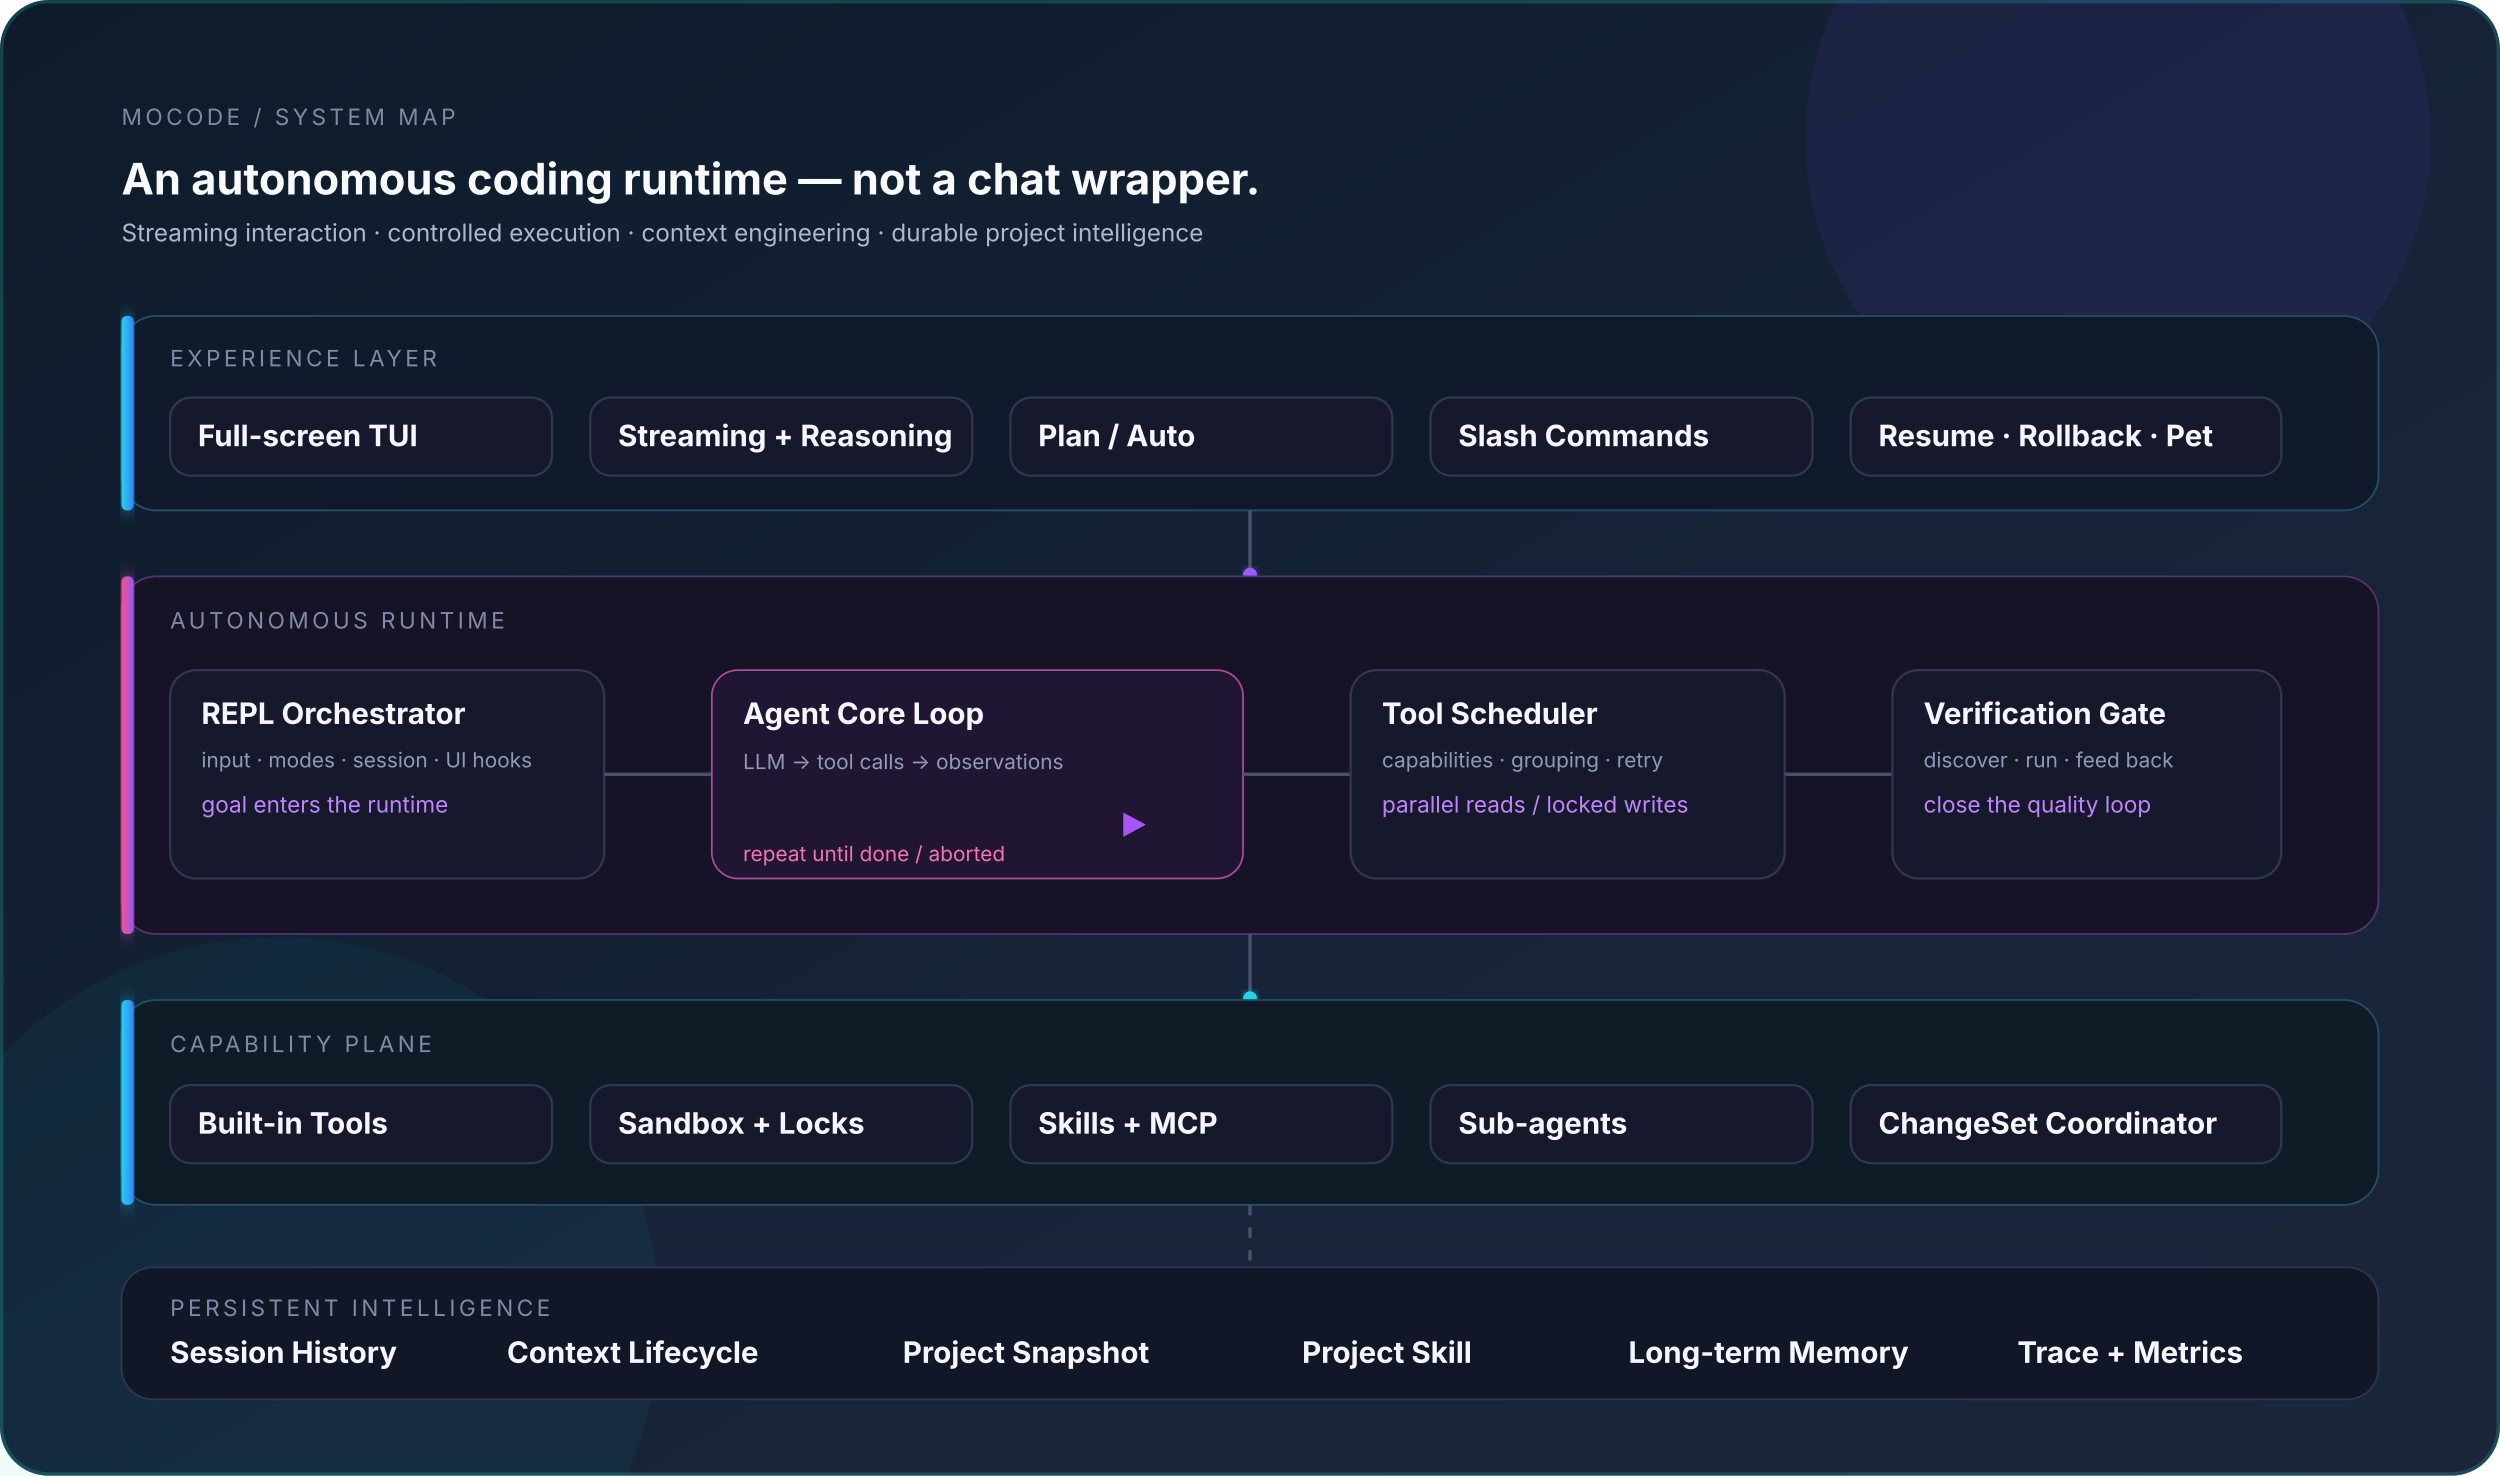
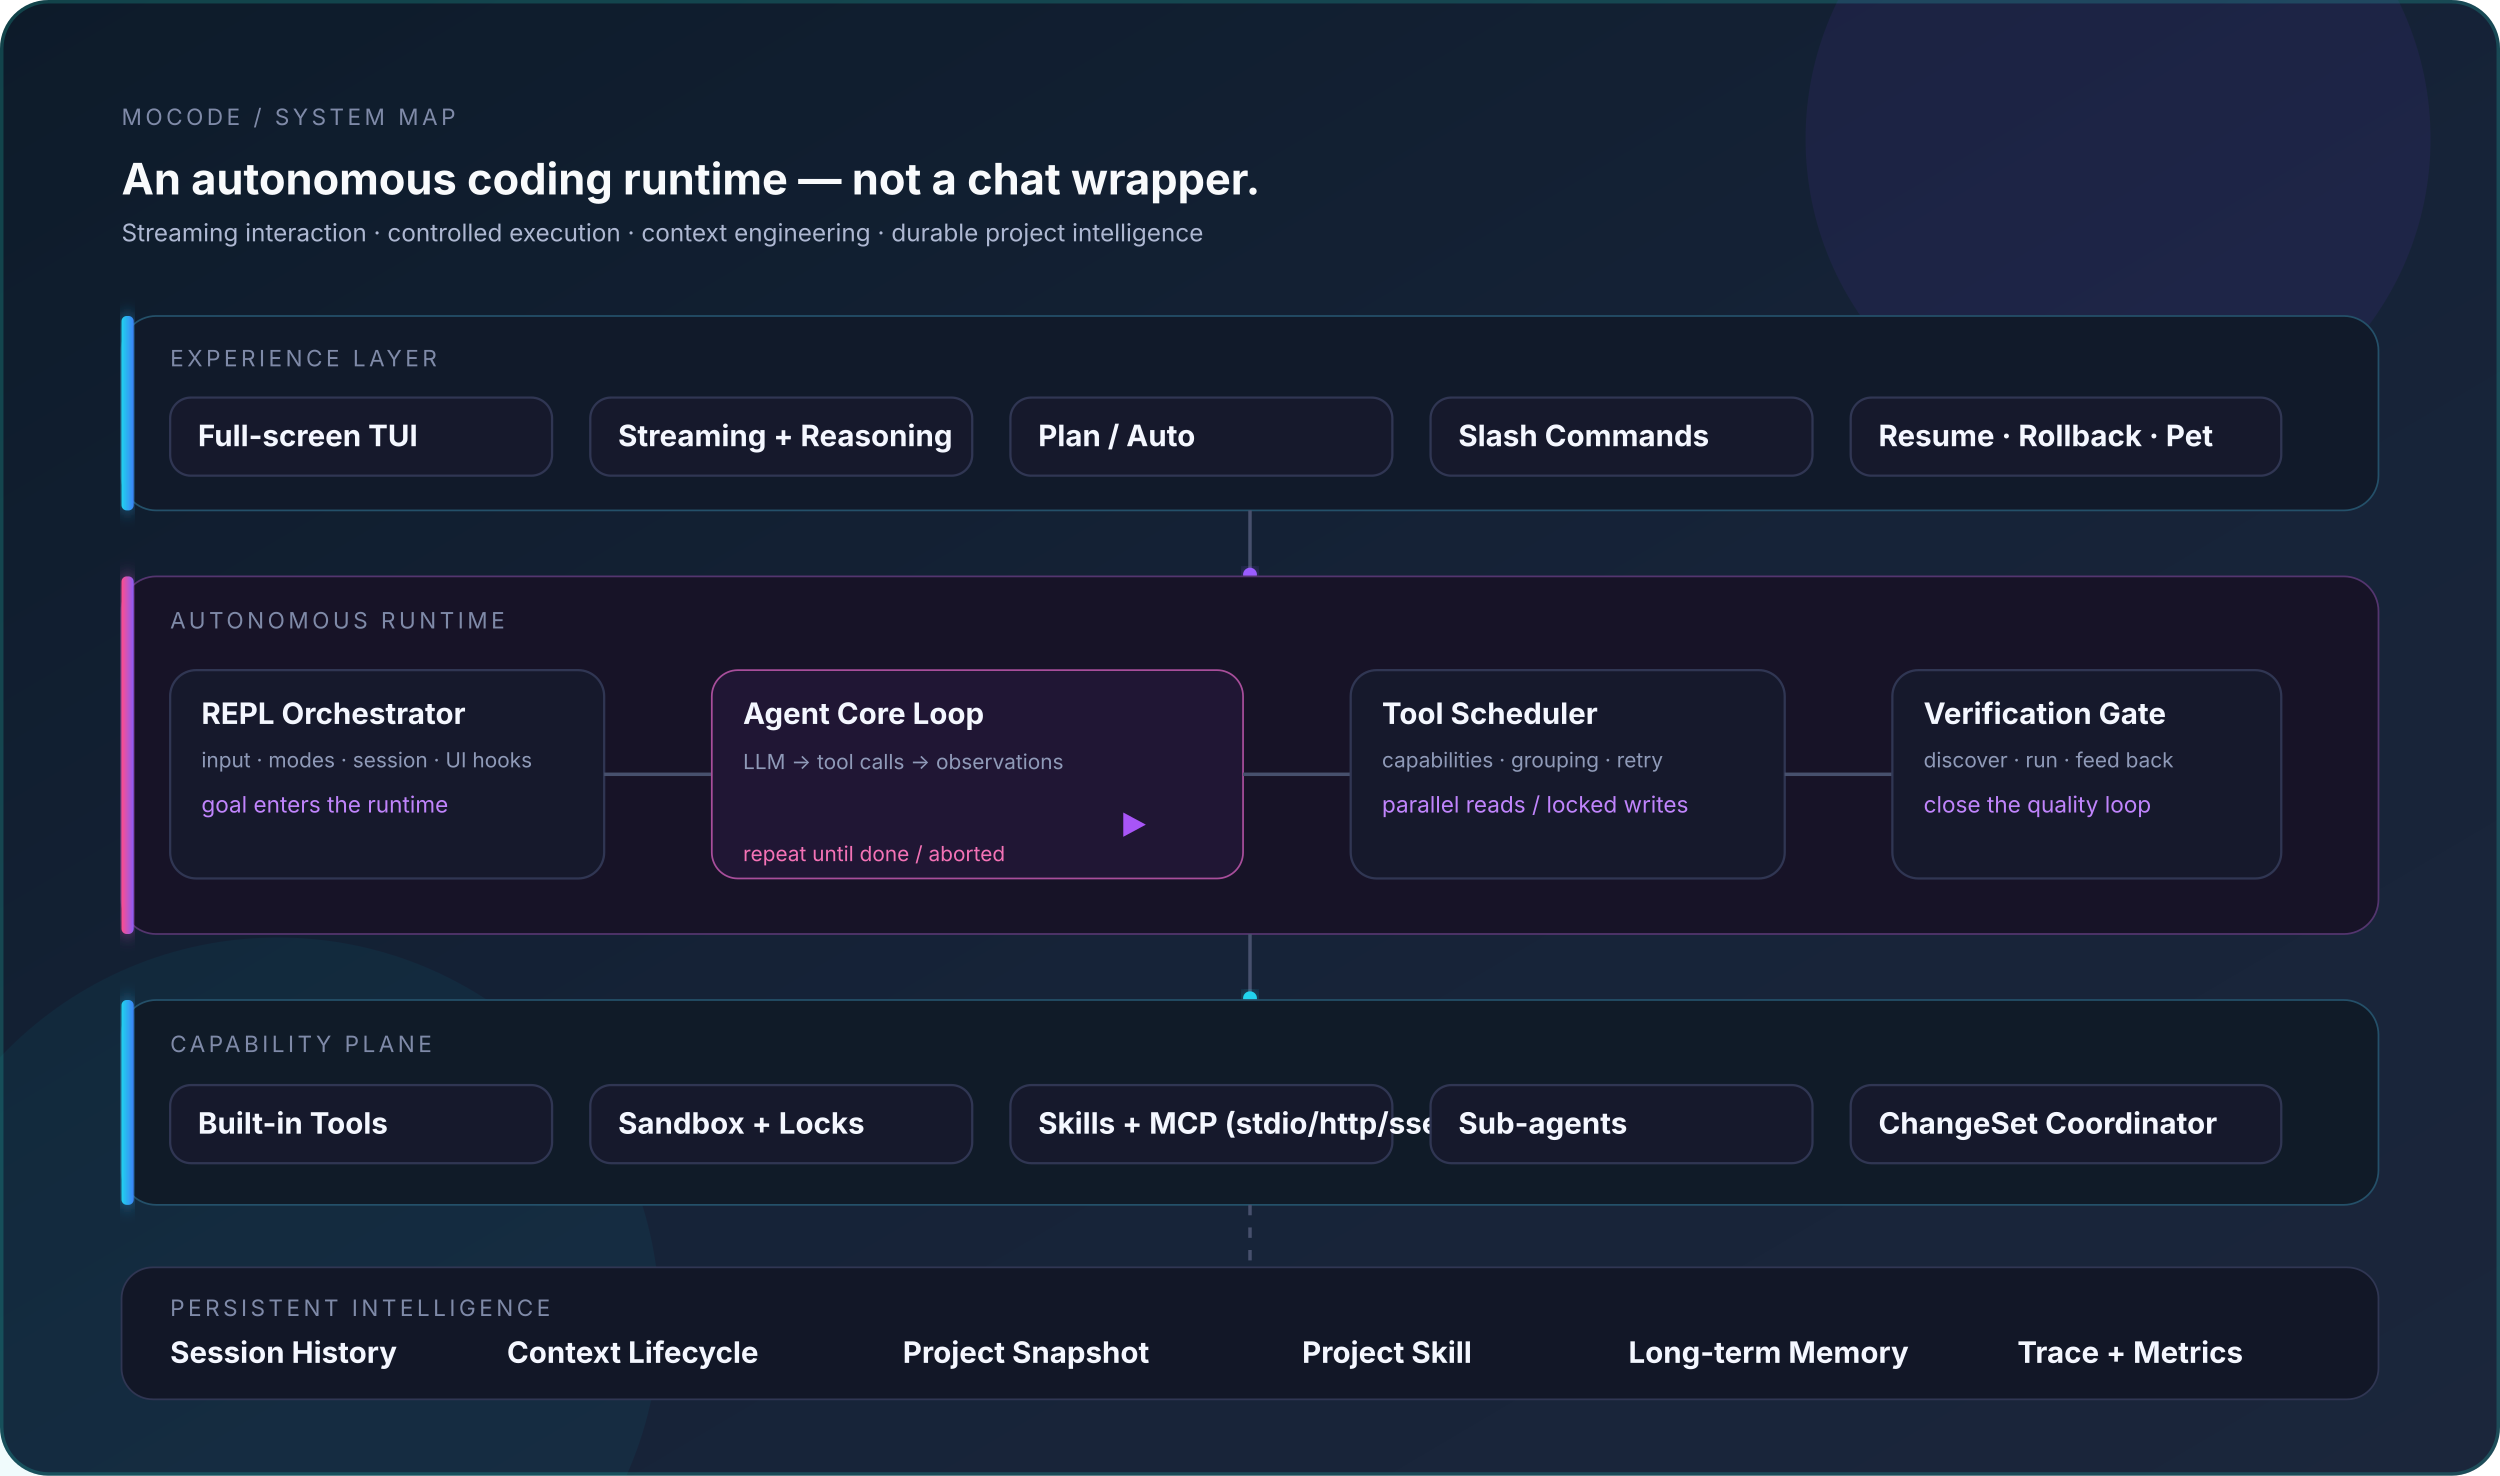
<svg xmlns="http://www.w3.org/2000/svg" width="1440" height="850" viewBox="0 0 1440 850" role="img" aria-labelledby="title desc">
  <defs>
    <linearGradient id="bg" x2="1" y2="1">
      <stop stop-color="#0d1b2a" />
      <stop offset=".55" stop-color="#162338" />
      <stop offset="1" stop-color="#1b263b" />
    </linearGradient>
    <linearGradient id="hot" x2="1">
      <stop stop-color="#ff4d8d" />
      <stop offset="1" stop-color="#8b5cf6" />
    </linearGradient>
    <linearGradient id="cool" x2="1">
      <stop stop-color="#22d3ee" />
      <stop offset="1" stop-color="#3b82f6" />
    </linearGradient>
    <filter id="glow">
      <feGaussianBlur stdDeviation="5" result="b" />
      <feMerge>
        <feMergeNode in="b" />
        <feMergeNode in="SourceGraphic" />
      </feMerge>
    </filter>
    <style>text{font-family:Inter,Segoe UI,Arial,sans-serif}.label{fill:#7f8aa8;font-size:13px;letter-spacing:2px}.title{fill:#f8fafc;font-size:25px;font-weight:700}.sub{fill:#aeb8d2;font-size:14px}.node{fill:#16192c;stroke:#303653;stroke-width:1.3}.nodeTitle{fill:#f4f7ff;font-size:17px;font-weight:650}.nodeSub{fill:#8f9ab8;font-size:12px}.wire{fill:none;stroke:#47506d;stroke-width:2}.dash{stroke-dasharray:6 7}</style>
  </defs>
  <rect width="1440" height="850" rx="28" fill="url(#bg)" />
  <rect x="1" y="1" width="1438" height="848" rx="27" fill="none" stroke="#2afadf" stroke-opacity="0.18" stroke-width="2" />
  <circle cx="1220" cy="80" r="180" fill="#7c3aed" opacity=".08" />
  <circle cx="160" cy="760" r="220" fill="#06b6d4" opacity=".06" />
  <text x="70" y="72" class="label">MOCODE / SYSTEM MAP</text>
  <text x="70" y="112" class="title">An autonomous coding runtime — not a chat wrapper.</text>
  <text x="70" y="139" class="sub">Streaming interaction · controlled execution · context engineering · durable project intelligence</text>
  <g transform="translate(70 182)">
    <rect width="1300" height="112" rx="20" fill="#111a2a" stroke="#245069" />
    <rect width="7" height="112" rx="3" fill="url(#cool)" filter="url(#glow)" />
    <text x="28" y="29" class="label">EXPERIENCE LAYER</text>
    <g transform="translate(28 47)">
      <rect class="node" width="220" height="45" rx="12" />
      <text x="16" y="28" class="nodeTitle">Full-screen TUI</text>
    </g>
    <g transform="translate(270 47)">
      <rect class="node" width="220" height="45" rx="12" />
      <text x="16" y="28" class="nodeTitle">Streaming + Reasoning</text>
    </g>
    <g transform="translate(512 47)">
      <rect class="node" width="220" height="45" rx="12" />
      <text x="16" y="28" class="nodeTitle">Plan / Auto</text>
    </g>
    <g transform="translate(754 47)">
      <rect class="node" width="220" height="45" rx="12" />
      <text x="16" y="28" class="nodeTitle">Slash Commands</text>
    </g>
    <g transform="translate(996 47)">
      <rect class="node" width="248" height="45" rx="12" />
      <text x="16" y="28" class="nodeTitle">Resume · Rollback · Pet</text>
    </g>
  </g>
  <path d="M720 294v37" class="wire" />
  <circle cx="720" cy="331" r="4" fill="#9b5cff" filter="url(#glow)" />
  <g transform="translate(70 332)">
    <rect width="1300" height="206" rx="20" fill="#171327" stroke="#54356f" />
    <rect width="7" height="206" rx="3" fill="url(#hot)" filter="url(#glow)" />
    <text x="28" y="30" class="label">AUTONOMOUS RUNTIME</text>
    <g transform="translate(28 54)">
      <rect class="node" width="250" height="120" rx="15" stroke="#734190" />
      <text x="18" y="31" class="nodeTitle">REPL Orchestrator</text>
      <text x="18" y="56" class="nodeSub">input · modes · session · UI hooks</text>
      <text x="18" y="82" fill="#c084fc" font-size="13">goal enters the runtime</text>
    </g>
    <path d="M278 114h62" class="wire" />
    <g transform="translate(340 54)">
      <rect width="306" height="120" rx="15" fill="#201634" stroke="#a84e9b" />
      <text x="18" y="31" class="nodeTitle">Agent Core Loop</text>
      <text x="18" y="57" class="nodeSub">LLM → tool calls → observations</text>
      <path d="M45 89h195" stroke="url(#hot)" stroke-width="3" />
      <path d="M237 82l13 7-13 7" fill="#a855f7" />
      <text x="18" y="110" fill="#f472b6" font-size="12">repeat until done / aborted</text>
    </g>
    <path d="M646 114h62" class="wire" />
    <g transform="translate(708 54)">
      <rect class="node" width="250" height="120" rx="15" stroke="#734190" />
      <text x="18" y="31" class="nodeTitle">Tool Scheduler</text>
      <text x="18" y="56" class="nodeSub">capabilities · grouping · retry</text>
      <text x="18" y="82" fill="#c084fc" font-size="13">parallel reads / locked writes</text>
    </g>
    <path d="M958 114h62" class="wire" />
    <g transform="translate(1020 54)">
      <rect class="node" width="224" height="120" rx="15" stroke="#734190" />
      <text x="18" y="31" class="nodeTitle">Verification Gate</text>
      <text x="18" y="56" class="nodeSub">discover · run · feed back</text>
      <text x="18" y="82" fill="#c084fc" font-size="13">close the quality loop</text>
    </g>
  </g>
  <path d="M720 538v37" class="wire" />
  <circle cx="720" cy="575" r="4" fill="#22d3ee" filter="url(#glow)" />
  <g transform="translate(70 576)">
    <rect width="1300" height="118" rx="20" fill="#101b28" stroke="#245069" />
    <rect width="7" height="118" rx="3" fill="url(#cool)" filter="url(#glow)" />
    <text x="28" y="30" class="label">CAPABILITY PLANE</text>
    <g transform="translate(28 49)">
      <rect class="node" width="220" height="45" rx="12" />
      <text x="16" y="28" class="nodeTitle">Built-in Tools</text>
    </g>
    <g transform="translate(270 49)">
      <rect class="node" width="220" height="45" rx="12" />
      <text x="16" y="28" class="nodeTitle">Sandbox + Locks</text>
    </g>
    <g transform="translate(512 49)">
      <rect class="node" width="220" height="45" rx="12" />
-       <text x="16" y="28" class="nodeTitle">Skills + MCP</text>
+       <text x="16" y="28" class="nodeTitle">Skills + MCP (stdio/http/sse)</text>
    </g>
    <g transform="translate(754 49)">
      <rect class="node" width="220" height="45" rx="12" />
      <text x="16" y="28" class="nodeTitle">Sub-agents</text>
    </g>
    <g transform="translate(996 49)">
      <rect class="node" width="248" height="45" rx="12" />
      <text x="16" y="28" class="nodeTitle">ChangeSet Coordinator</text>
    </g>
  </g>
  <path d="M720 694v35" class="wire dash" />
  <g transform="translate(70 730)">
    <rect width="1300" height="76" rx="18" fill="#121727" stroke="#303653" />
    <text x="28" y="28" class="label">PERSISTENT INTELLIGENCE</text>
    <text x="28" y="55" class="nodeTitle">Session History</text>
    <text x="222" y="55" class="nodeTitle">Context Lifecycle</text>
    <text x="450" y="55" class="nodeTitle">Project Snapshot</text>
    <text x="680" y="55" class="nodeTitle">Project Skill</text>
    <text x="868" y="55" class="nodeTitle">Long-term Memory</text>
    <text x="1092" y="55" class="nodeTitle">Trace + Metrics</text>
  </g>
</svg>
